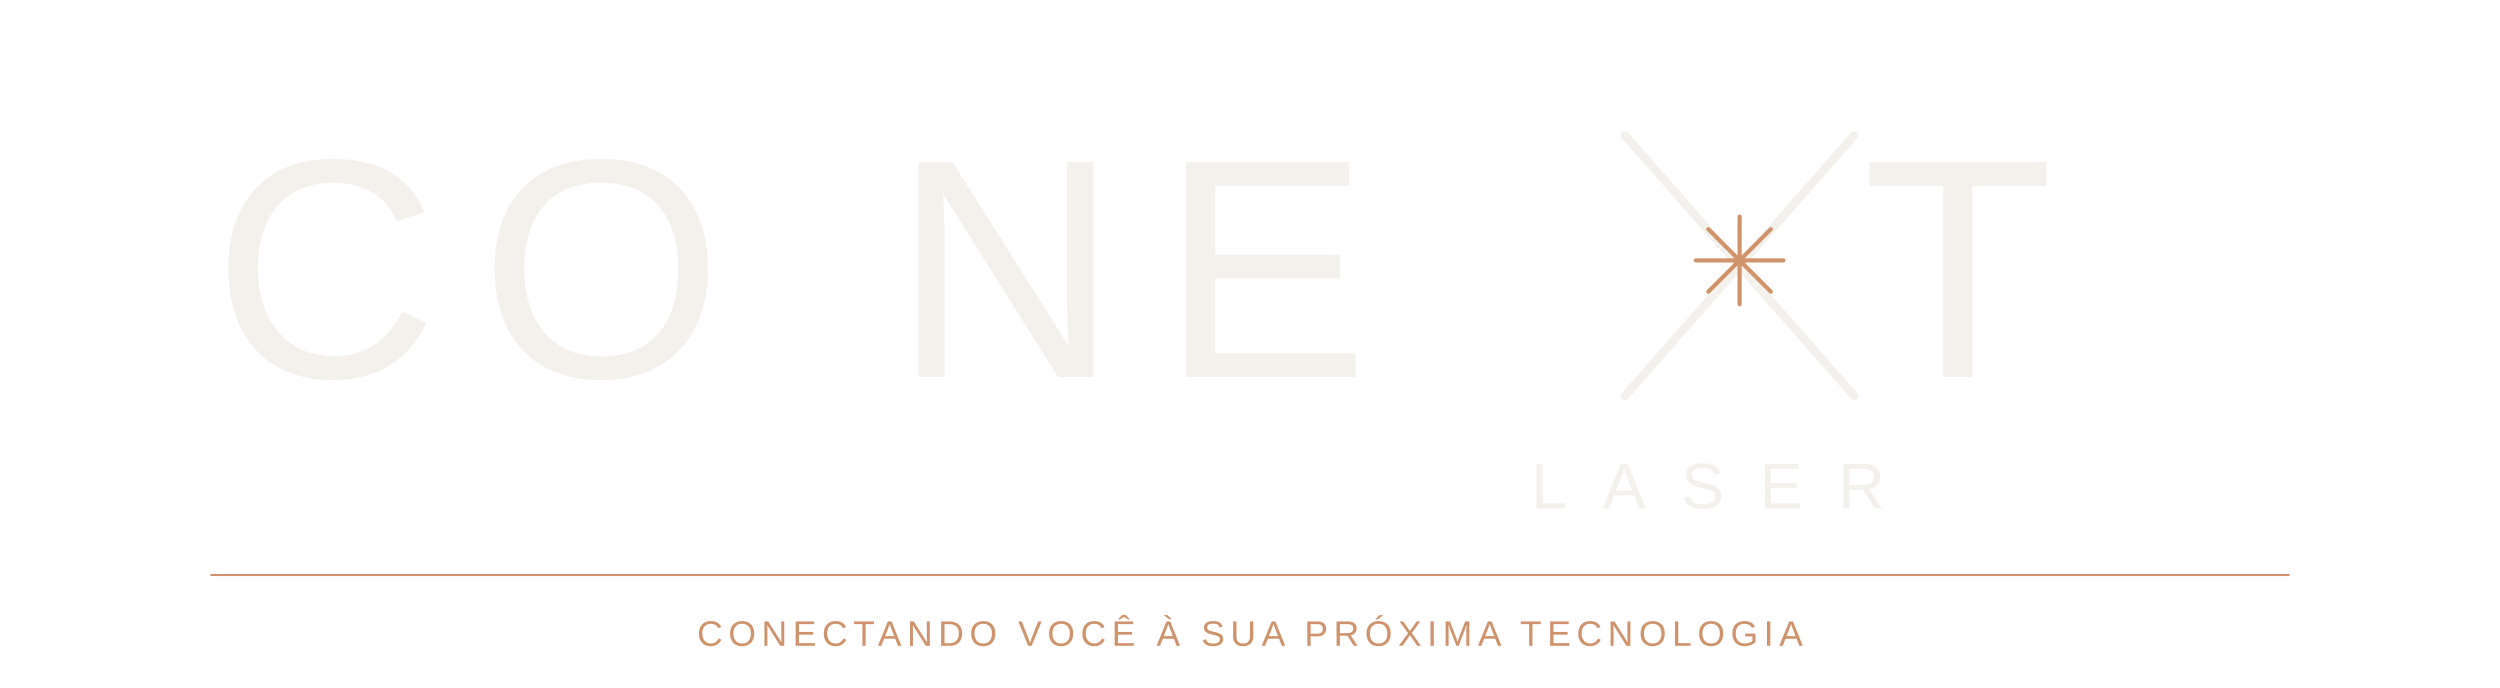
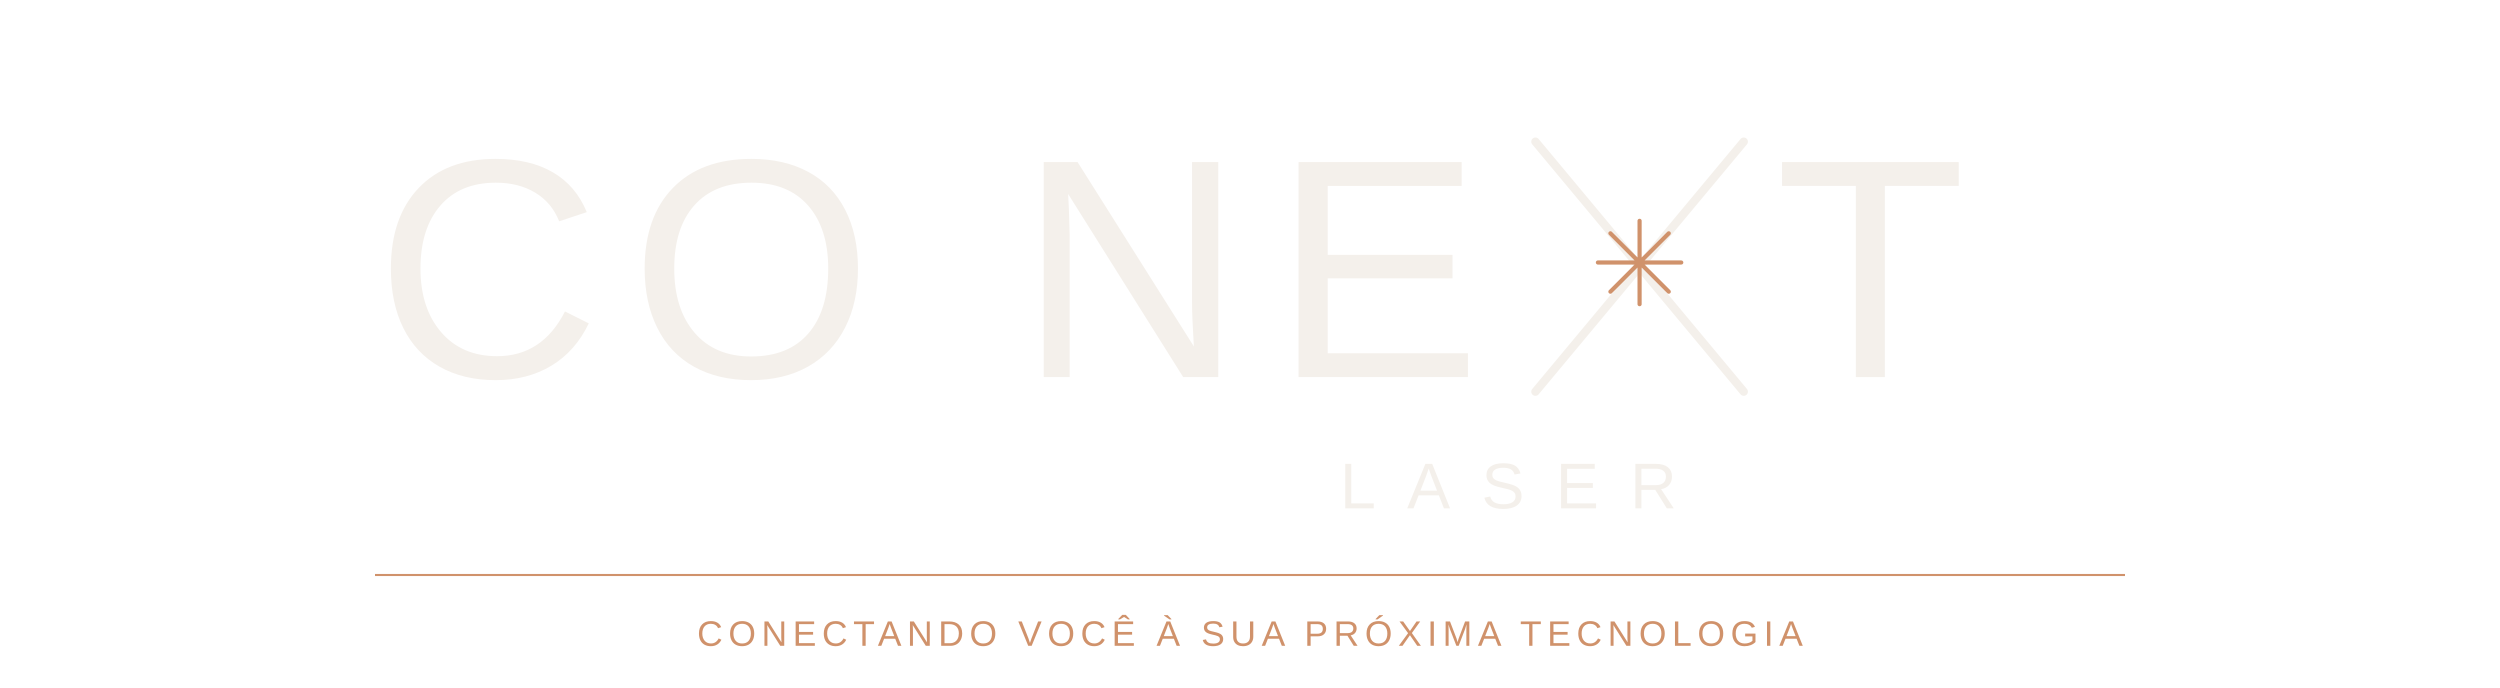
<svg xmlns="http://www.w3.org/2000/svg" viewBox="0 0 1200 330" role="img" aria-labelledby="t d">
  <rect width="1200" height="330" fill="none" />
  <g fill="#F4F0EB" font-family="Montserrat,Helvetica Neue,Arial,sans-serif" font-weight="200">
-     <text x="102" y="181" font-size="150" letter-spacing="20">CO NE</text>
-     <text x="894" y="181" font-size="150" letter-spacing="20">T</text>
+     <text x="180" y="181" font-size="150" letter-spacing="14">CO NE</text>
+     <text x="852" y="181" font-size="150" letter-spacing="14">T</text>
  </g>
  <g fill="none" stroke-linecap="round">
-     <path d="M780 65L890 190M890 65L780 190" stroke="#F4F0EB" stroke-width="4" />
-     <path d="M835 104v42M814 125h42M820 110l30 30M850 110l-30 30" stroke="#D0926B" stroke-width="2" />
+     <path d="M737 68L837 188M837 68L737 188" stroke="#F4F0EB" stroke-width="4" />
+     <path d="M787 106v40M767 126h40M773 112l28 28M801 112l-28 28" stroke="#D0926B" stroke-width="2" />
  </g>
-   <text x="735" y="244" fill="#F4F0EB" font-family="Montserrat,Helvetica Neue,Arial,sans-serif" font-size="31" font-weight="300" letter-spacing="17">LASER</text>
-   <path d="M101 276H1099" stroke="#D0926B" stroke-width="1" />
+   <text x="724" y="244" text-anchor="middle" fill="#F4F0EB" font-family="Montserrat,Helvetica Neue,Arial,sans-serif" font-size="31" font-weight="300" letter-spacing="15">LASER</text>
+   <path d="M180 276H1020" stroke="#D0926B" stroke-width="1" />
  <text x="600" y="310" text-anchor="middle" fill="#D0926B" font-family="Montserrat,Helvetica Neue,Arial,sans-serif" font-size="17" font-weight="300" letter-spacing="2.7">CONECTANDO VOCÊ À SUA PRÓXIMA TECNOLOGIA</text>
</svg>
